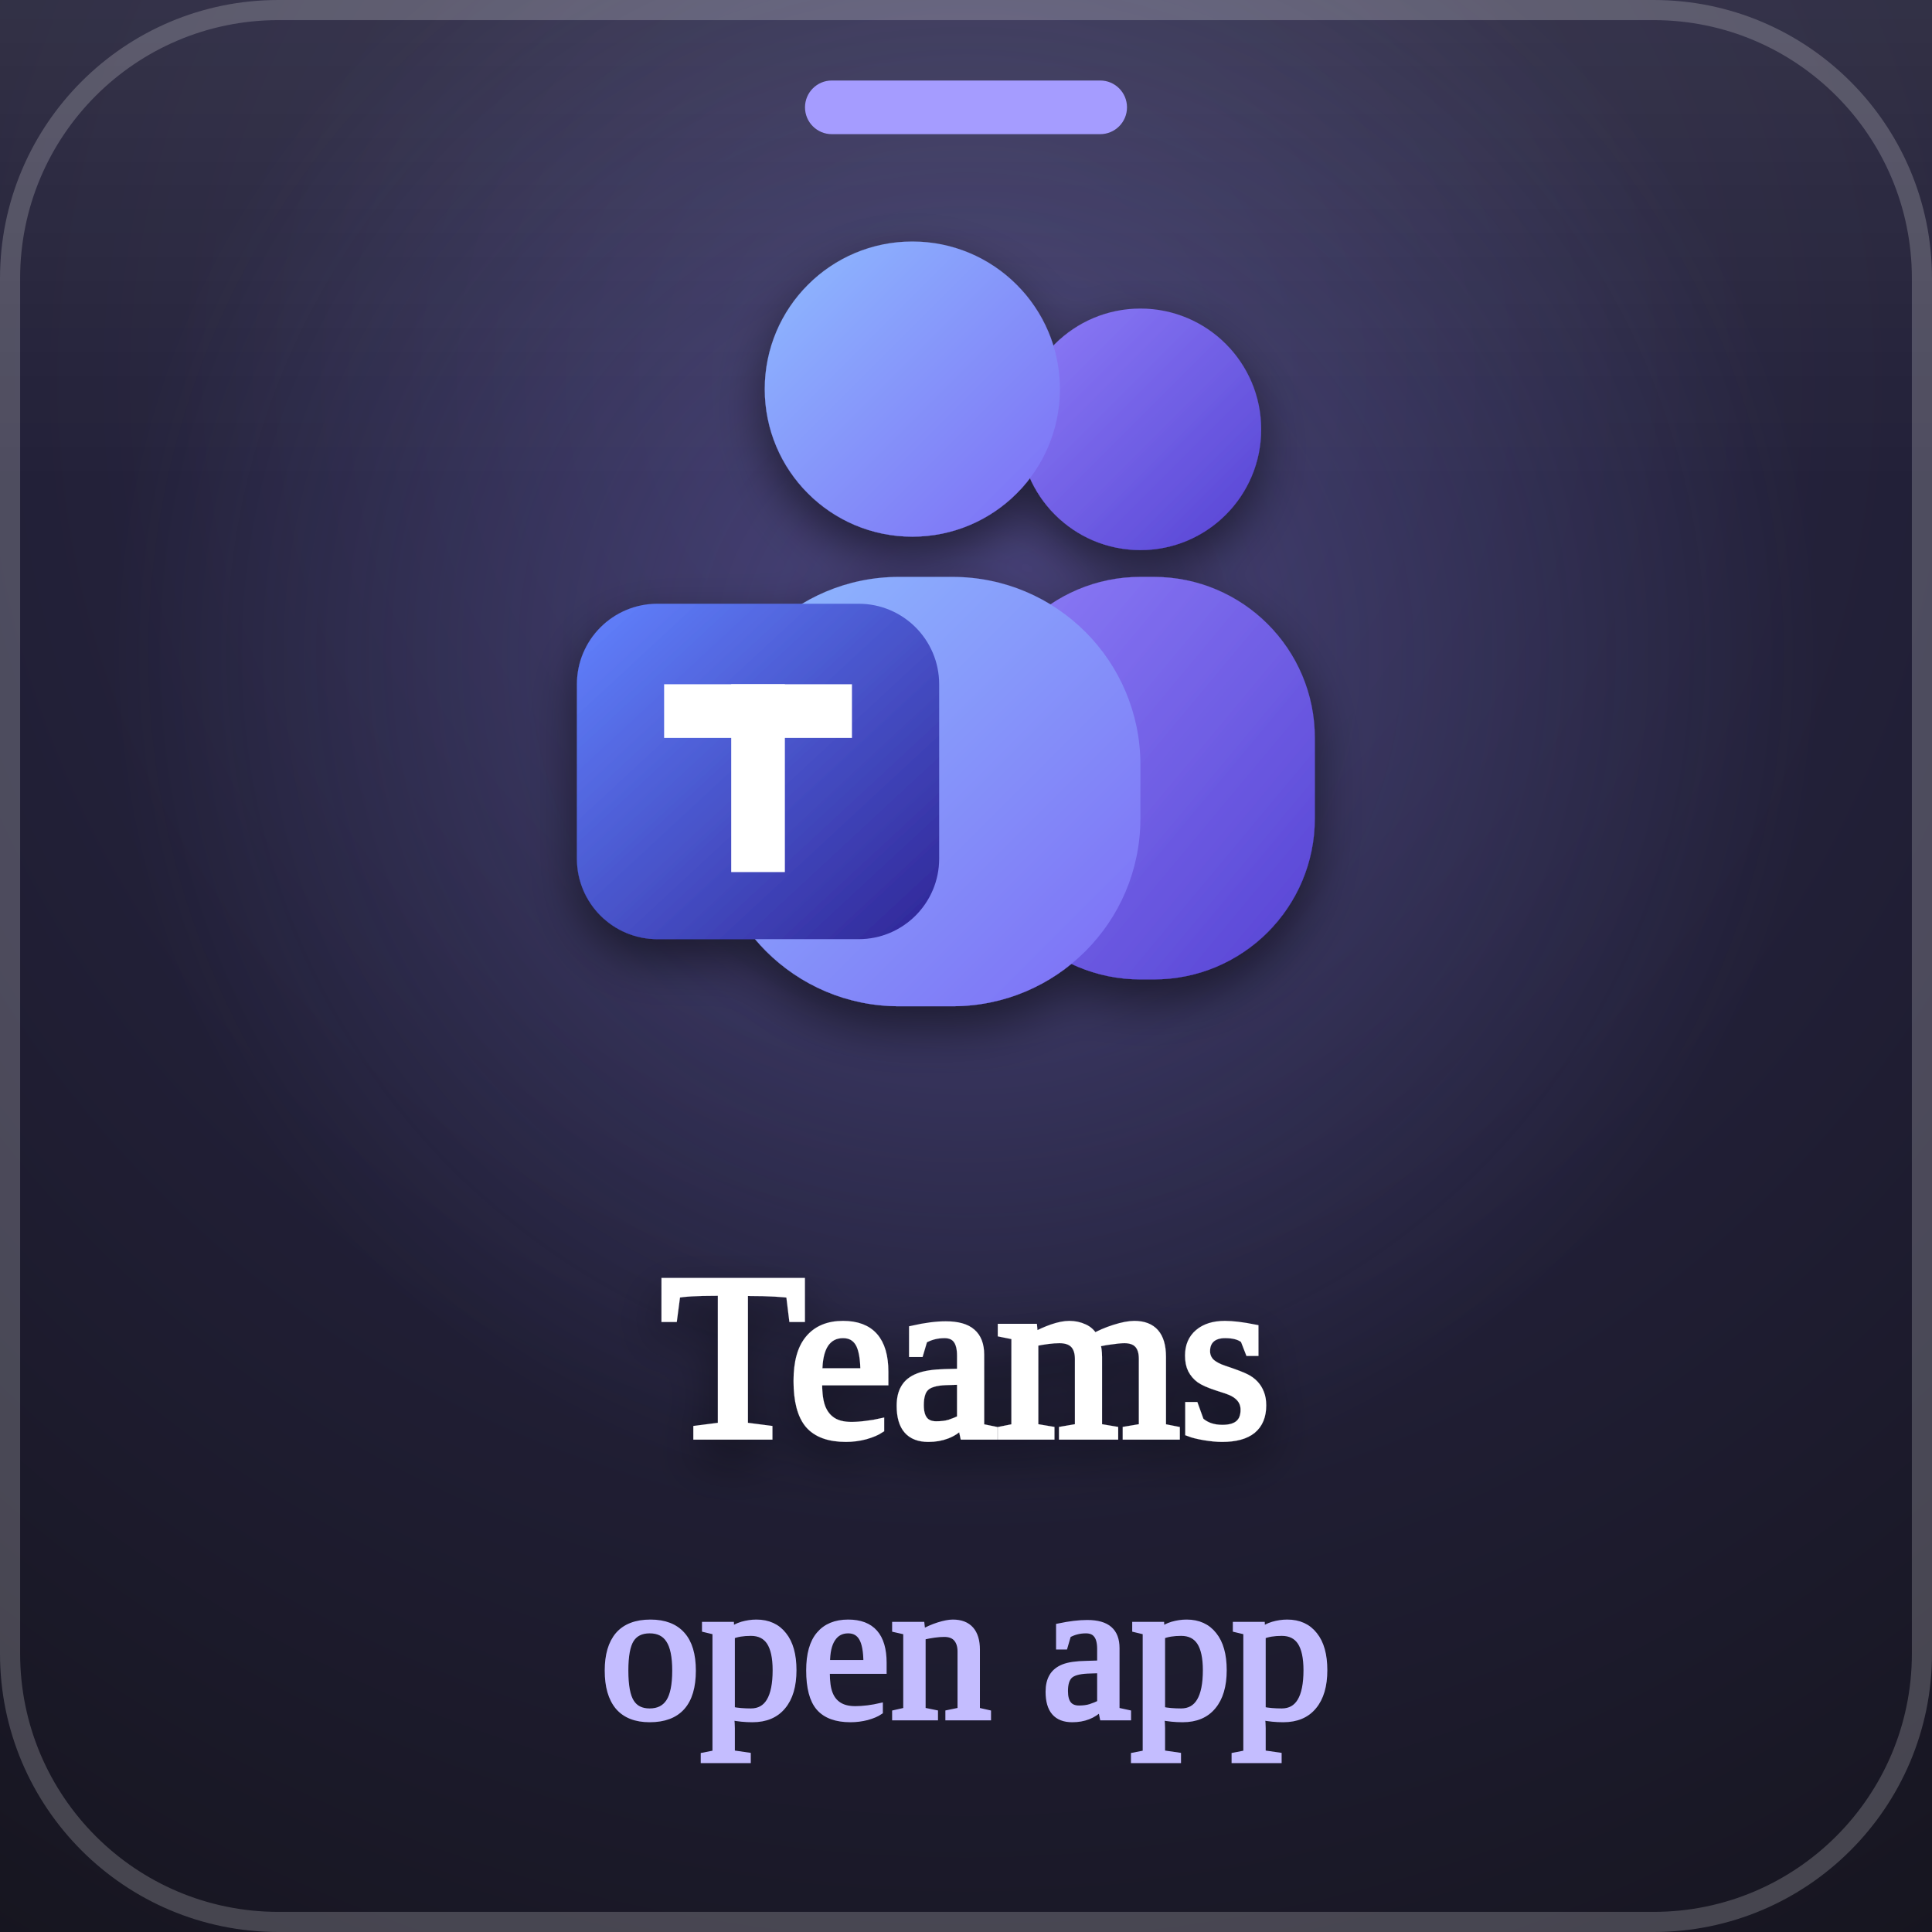
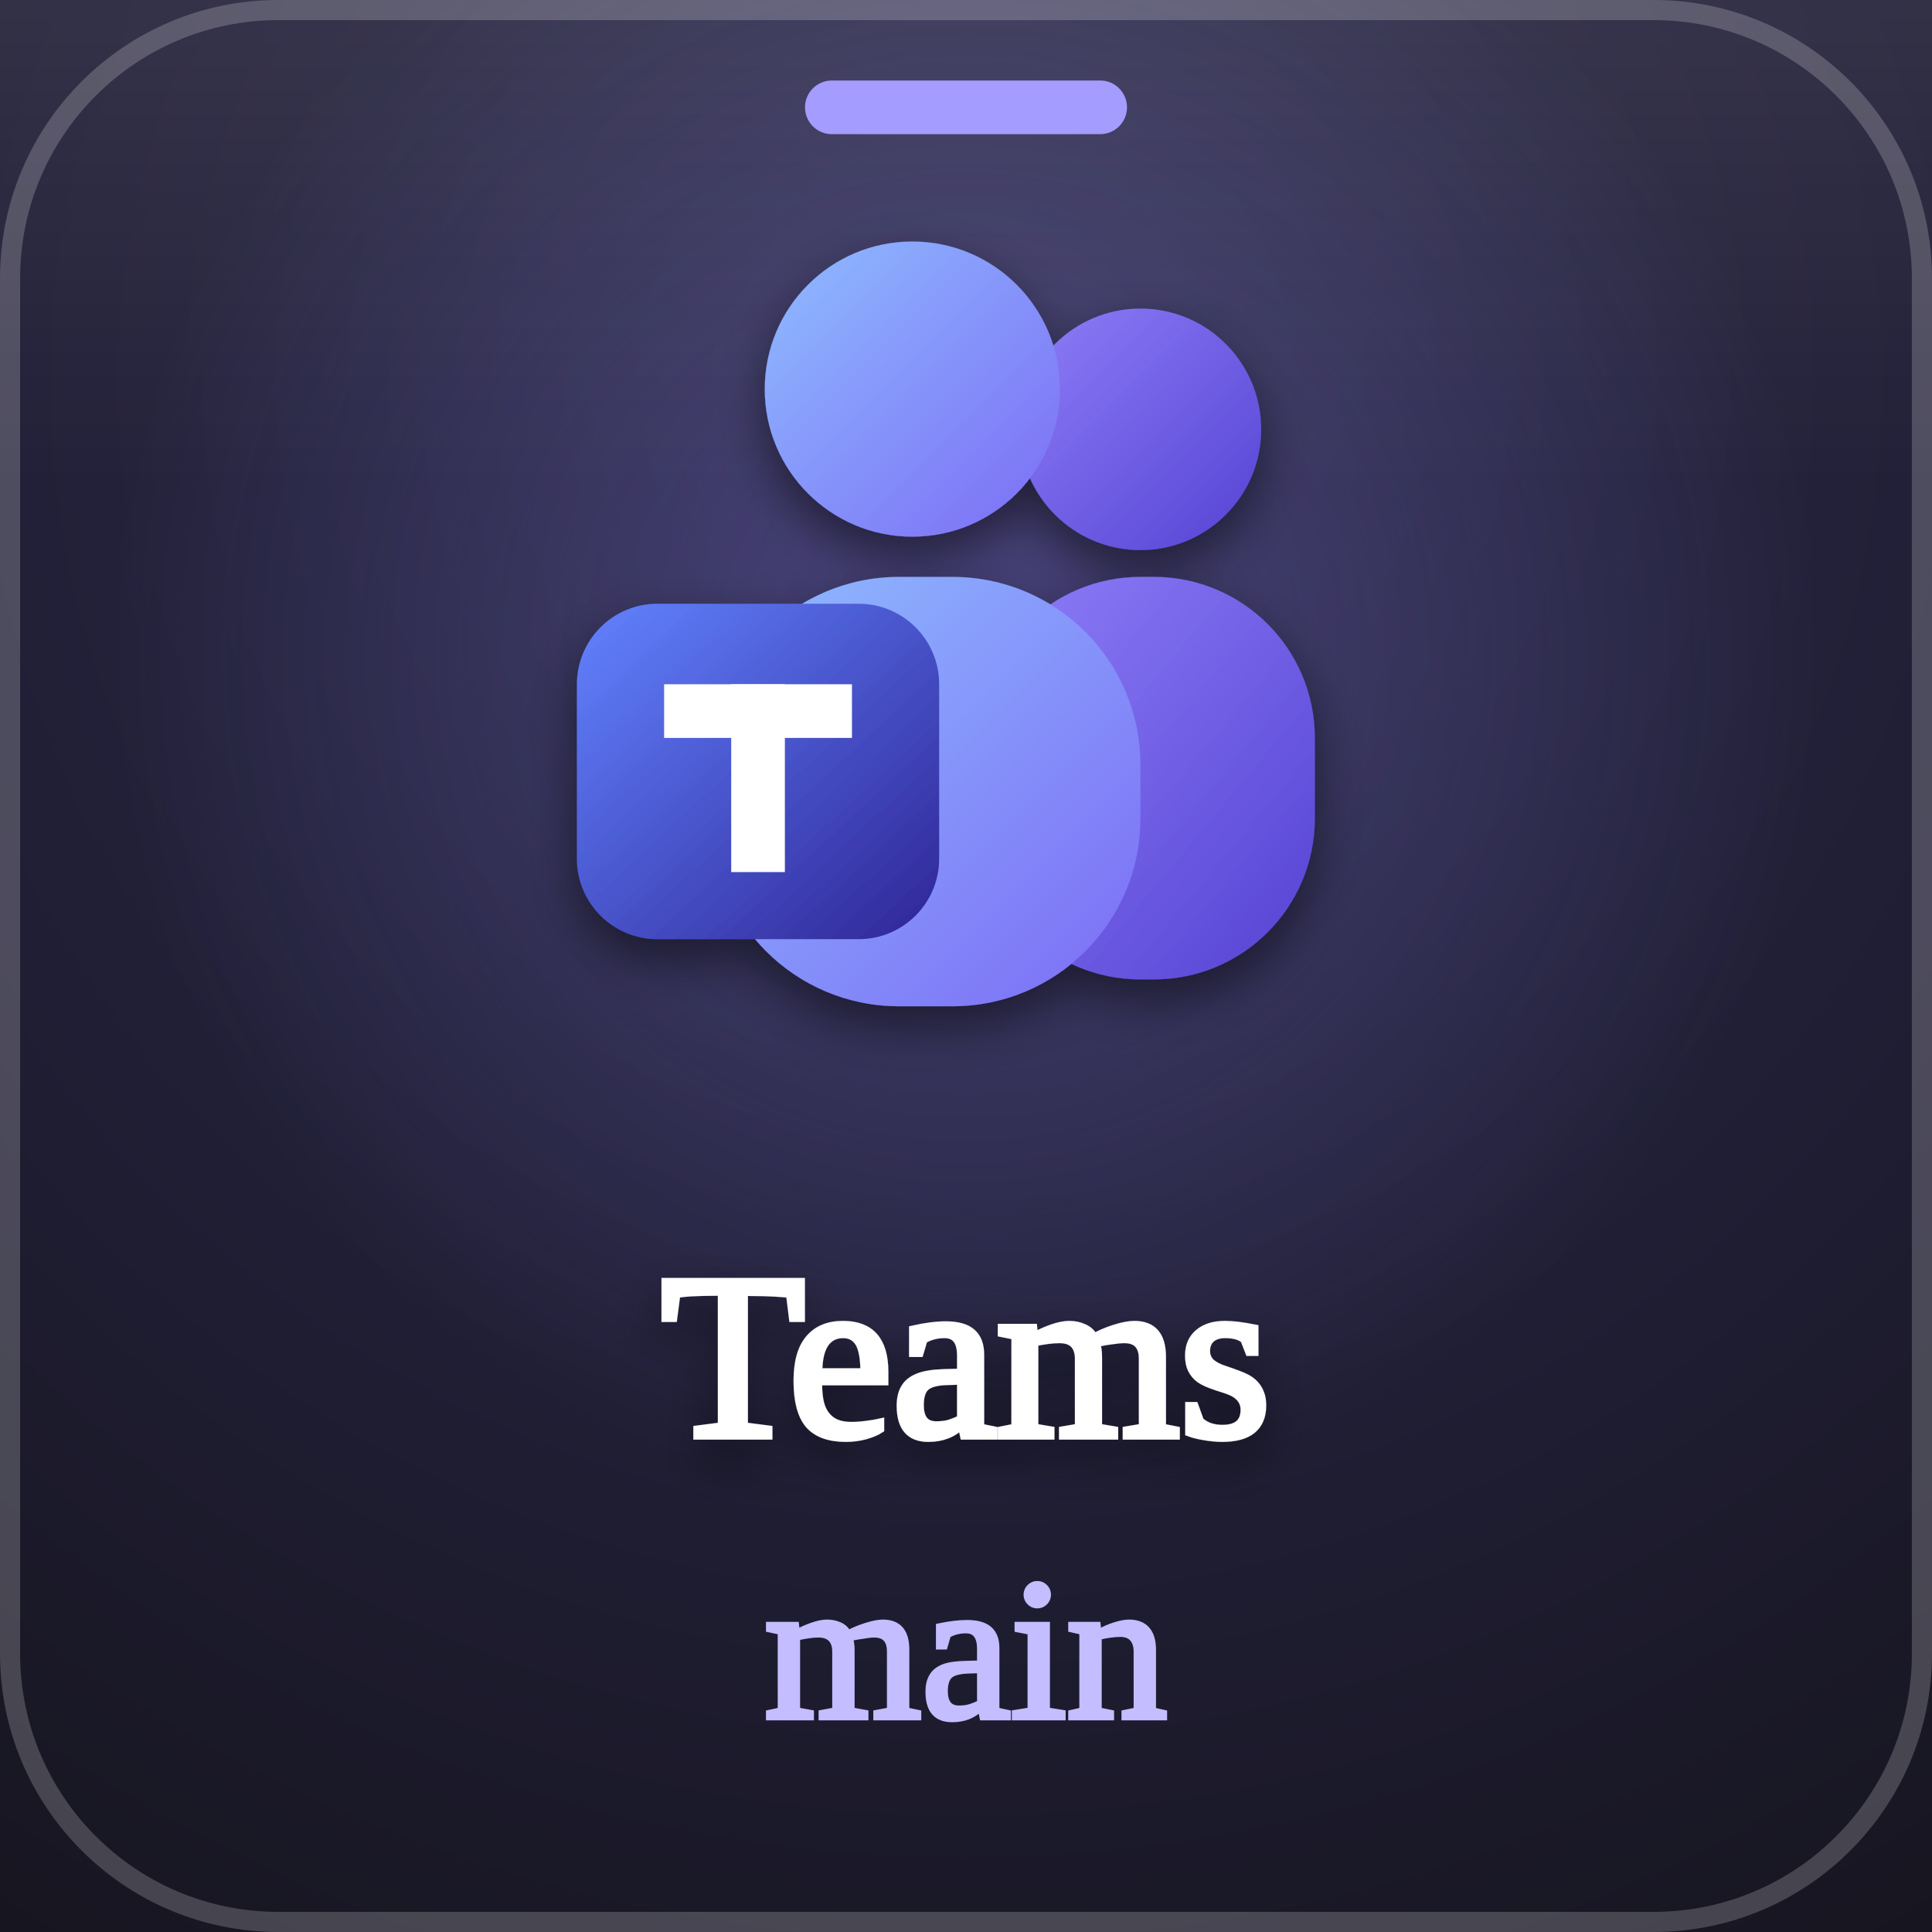
<svg xmlns="http://www.w3.org/2000/svg" width="144" height="144" viewBox="0 0 144 144">
  <defs>
    <radialGradient id="bg" cx="50%" cy="20%" r="95%">
      <stop offset="0" stop-color="#302d4d" />
      <stop offset="0.55" stop-color="#211f36" />
      <stop offset="1" stop-color="#16151f" />
    </radialGradient>
    <radialGradient id="wash" cx="50%" cy="34%" r="44%">
      <stop offset="0" stop-color="#8b7cf6" stop-opacity="0.3" />
      <stop offset="1" stop-color="#8b8ff8" stop-opacity="0" />
    </radialGradient>
    <linearGradient id="tg" x1="0" y1="0" x2="1" y2="1">
      <stop offset="0" stop-color="#8fbcff" />
      <stop offset="1" stop-color="#7c6cf5" />
    </linearGradient>
    <linearGradient id="tb" x1="0" y1="0" x2="1" y2="1">
      <stop offset="0" stop-color="#8e7df8" />
      <stop offset="1" stop-color="#5543d3" />
    </linearGradient>
    <linearGradient id="tp" x1="0" y1="0" x2="1" y2="1">
      <stop offset="0" stop-color="#6283ff" />
      <stop offset="1" stop-color="#2f2596" />
    </linearGradient>
    <linearGradient id="sheen" x1="0" y1="0" x2="0" y2="1">
      <stop offset="0" stop-color="#fff" stop-opacity="0.08" />
      <stop offset="0.45" stop-color="#fff" stop-opacity="0" />
    </linearGradient>
    <filter id="lift" x="-30%" y="-30%" width="160%" height="170%">
      <feDropShadow dx="0" dy="1.5" stdDeviation="1.8" flood-color="#000" flood-opacity="0.5" />
    </filter>
  </defs>
  <rect width="144" height="144" fill="url(#bg)" />
  <rect width="144" height="144" fill="url(#wash)" />
  <rect width="144" height="80" fill="url(#sheen)" />
  <rect x="60" y="6" width="24" height="4" rx="2" fill="#a59cff" />
  <g transform="translate(40 16)" filter="url(#lift)">
    <circle cx="45" cy="16" r="9" fill="url(#tb)" />
    <rect x="33" y="27" width="25" height="30" rx="12" fill="url(#tb)" />
    <circle cx="28" cy="13" r="11" fill="url(#tg)" />
    <rect x="13" y="27" width="32" height="32" rx="14" fill="url(#tg)" />
    <rect x="3" y="29" width="27" height="25" rx="6" fill="url(#tp)" />
    <rect x="9.5" y="35" width="14" height="4" fill="#fff" />
    <rect x="14.5" y="35" width="4" height="14" fill="#fff" />
  </g>
  <text x="72" y="107" font-family=".SF NS Rounded" font-size="17.5" fill="#ffffff" stroke="#ffffff" stroke-width="0.6" text-anchor="middle" filter="url(#lift)">Teams</text>
-   <text x="72" y="128" font-family=".SF NS Mono" font-size="15" fill="#c4bdff" stroke="#c4bdff" stroke-width="0.45" text-anchor="middle">open app</text>
+   <text x="72" y="128" font-family=".SF NS Mono" font-size="15" fill="#c4bdff" stroke="#c4bdff" stroke-width="0.45" text-anchor="middle">main</text>
  <rect x="0.75" y="0.75" width="142.5" height="142.5" rx="20" fill="none" stroke="#fff" stroke-opacity="0.2" stroke-width="1.5" />
</svg>
